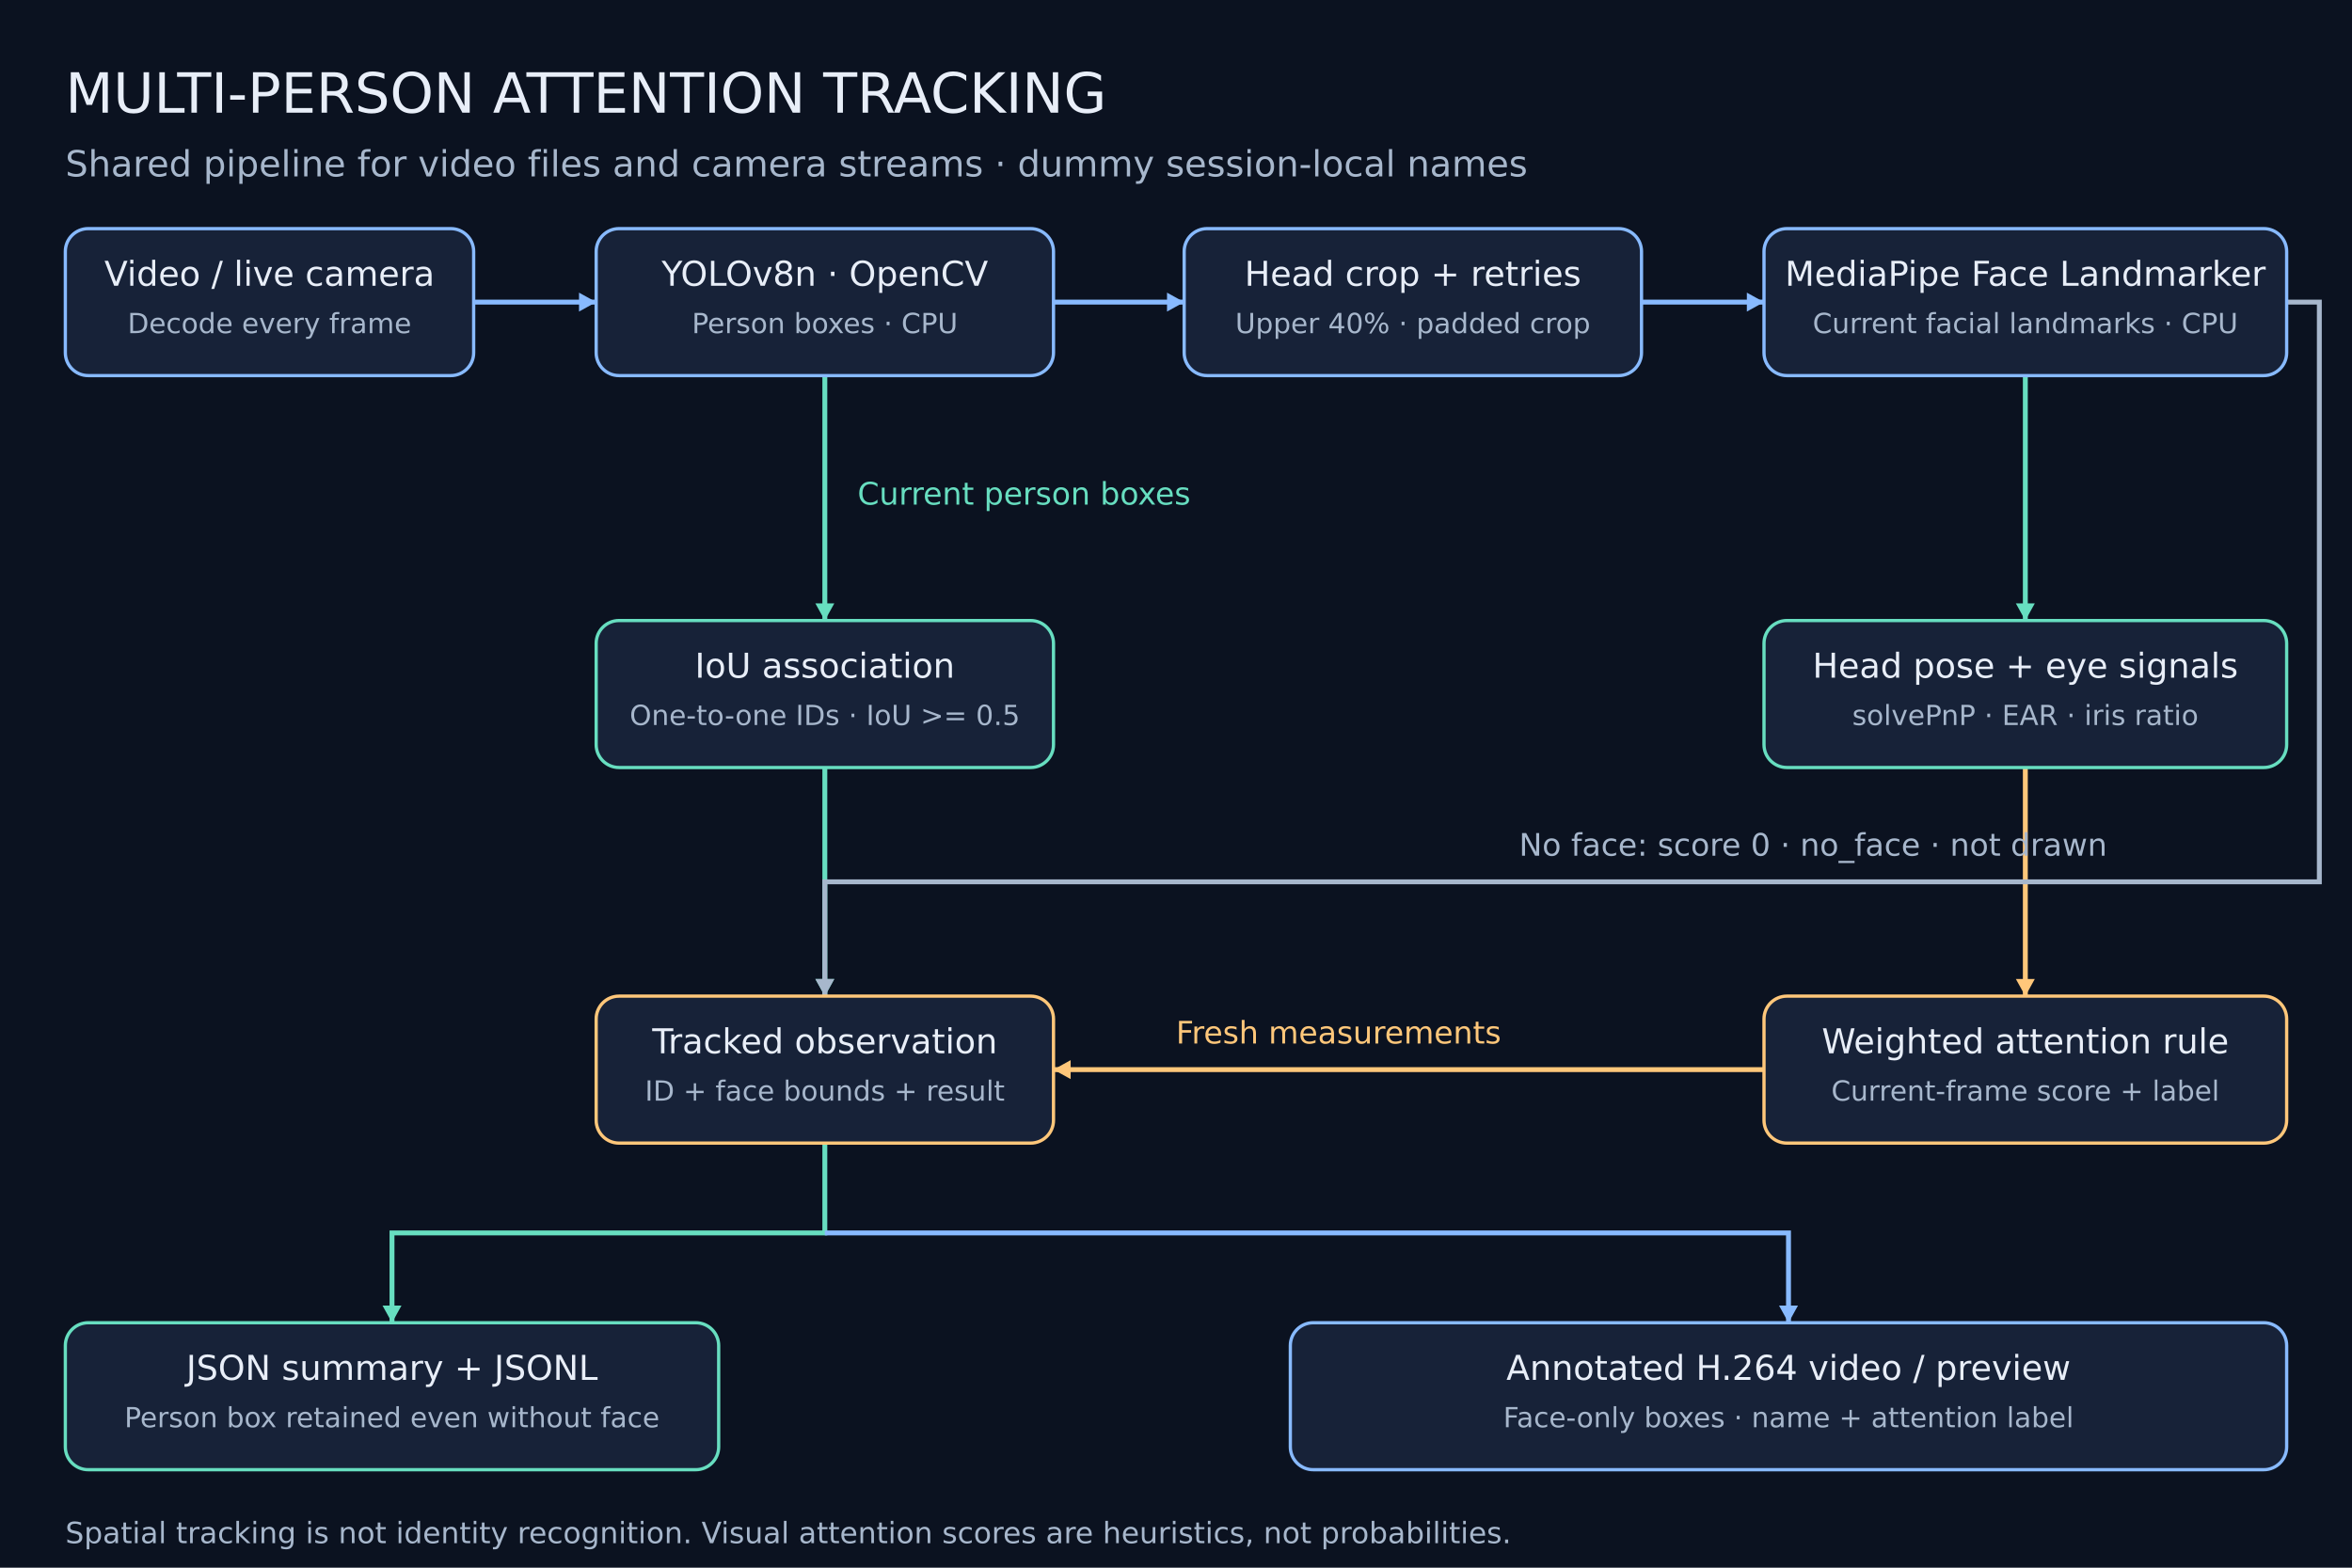
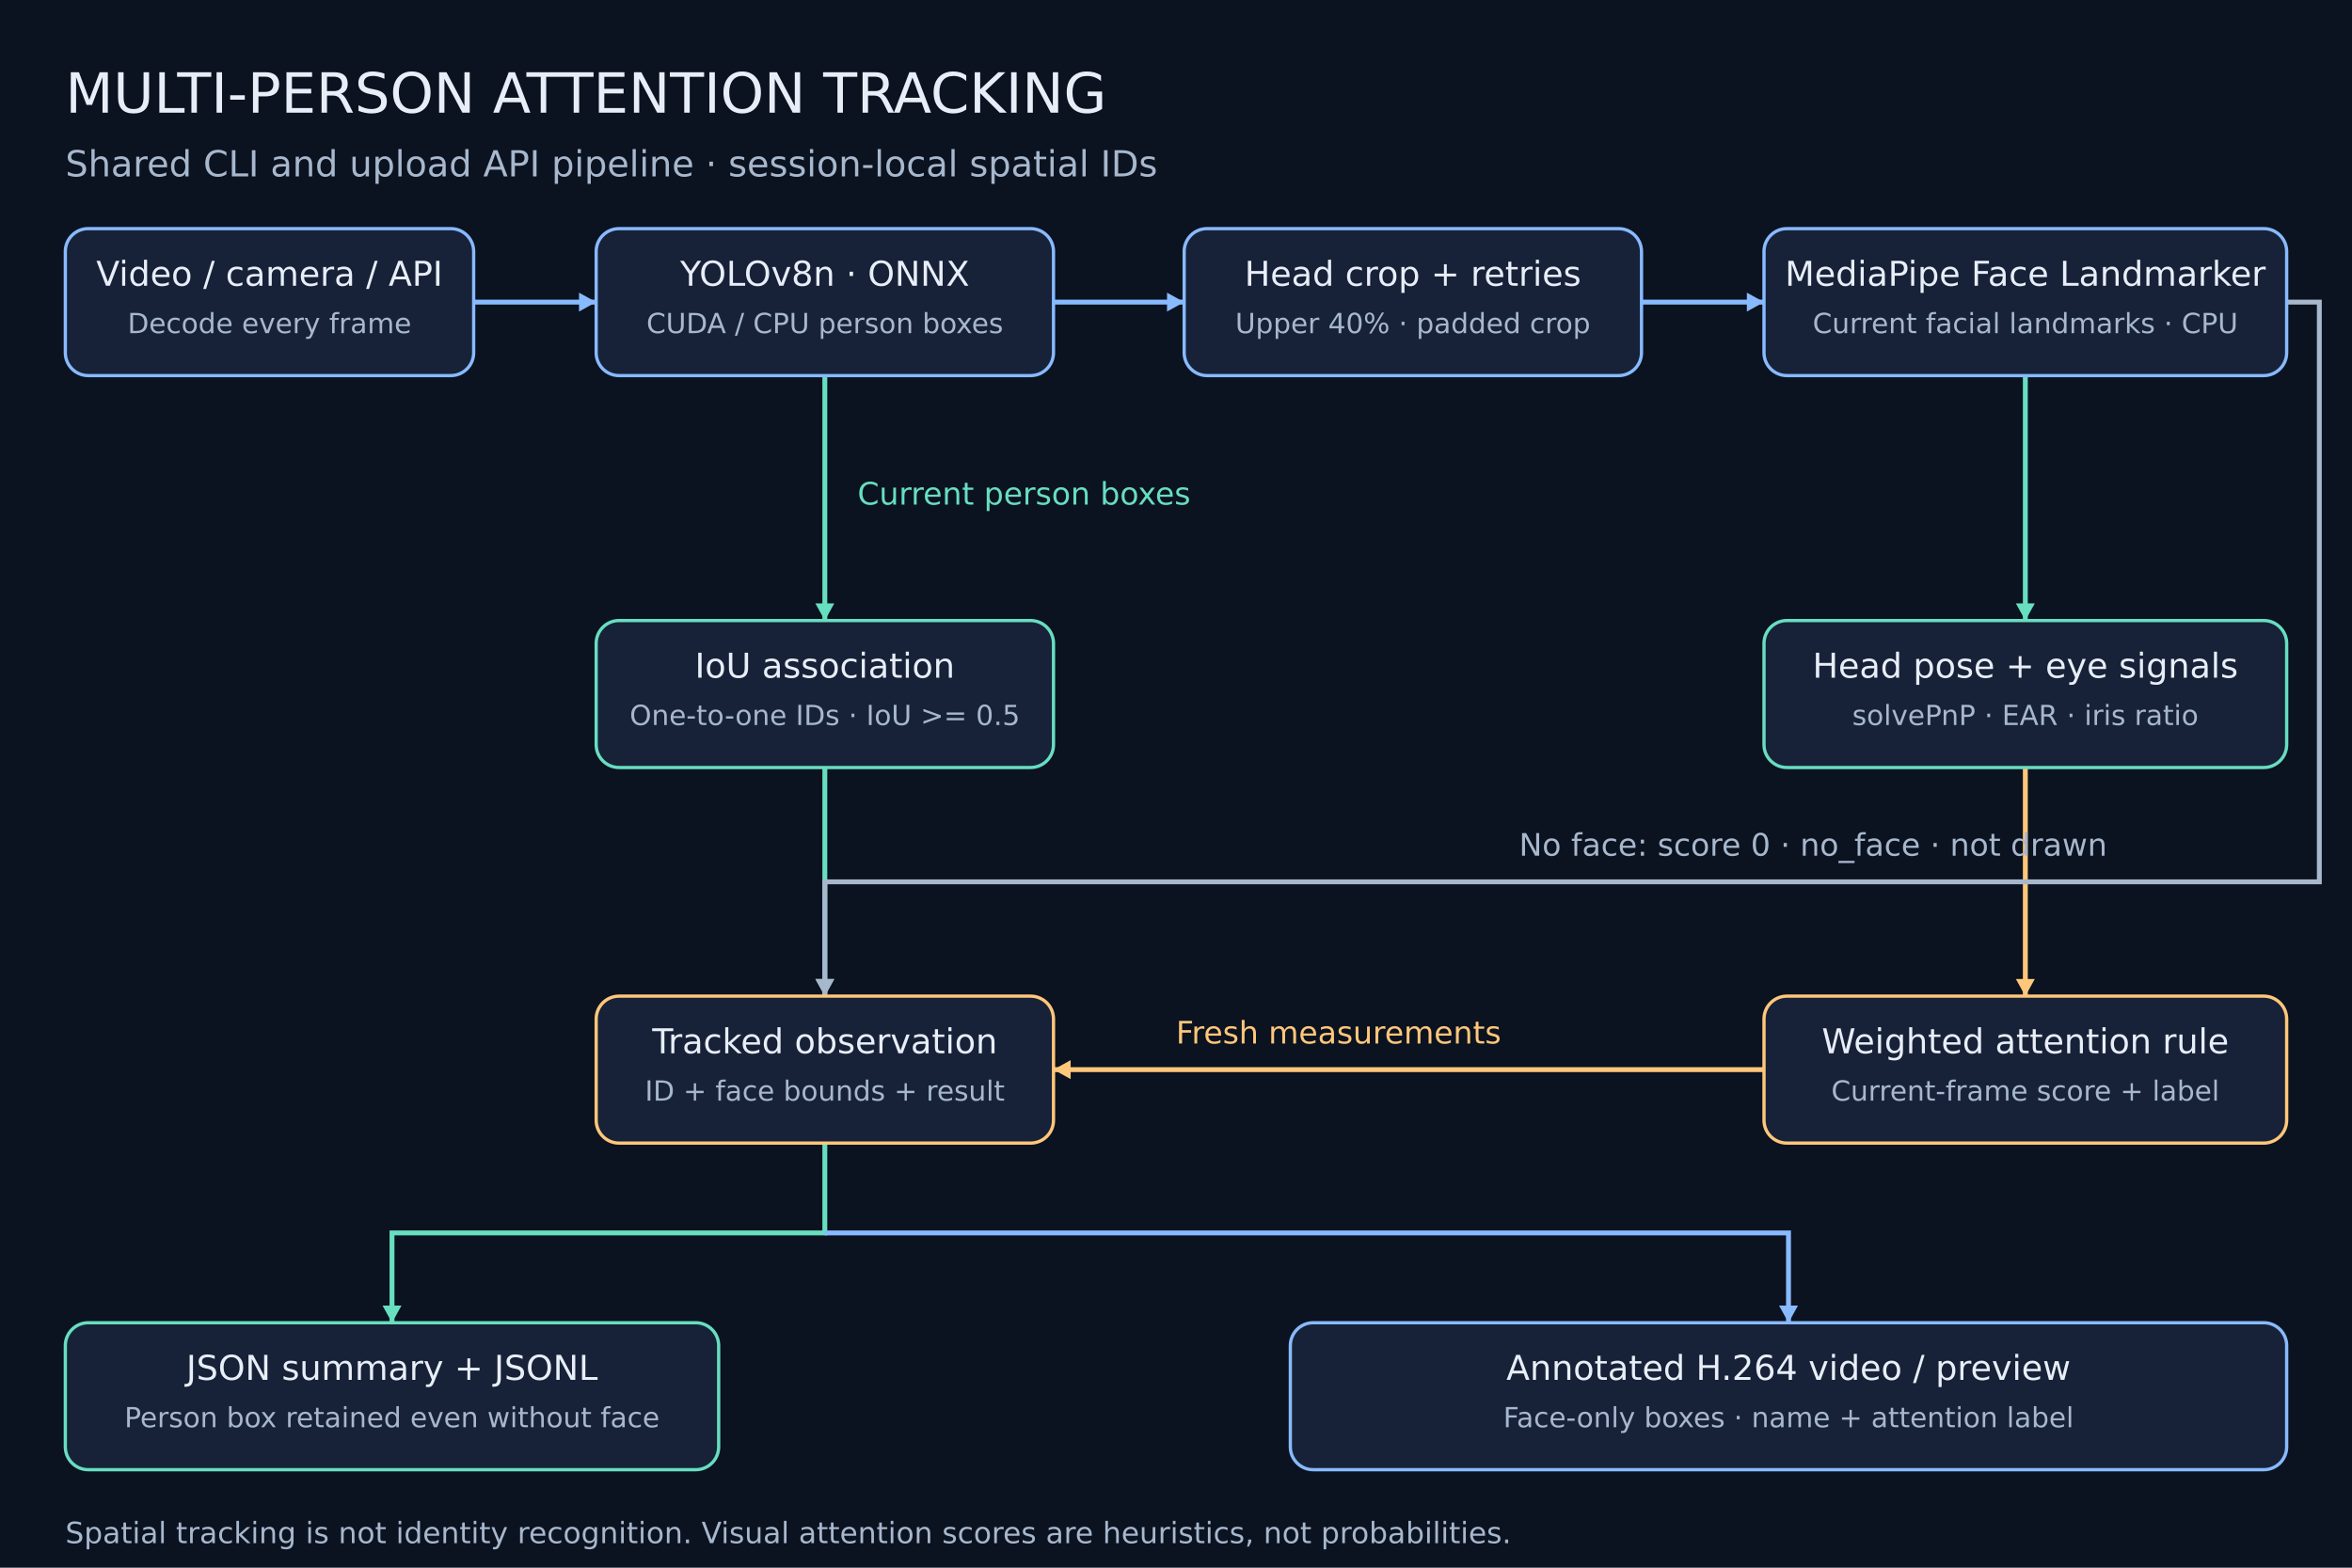
<svg xmlns="http://www.w3.org/2000/svg" width="1440" height="960" viewBox="0 0 1440 960" role="img" aria-labelledby="title desc">
  <rect width="100%" height="100%" fill="#0b1220" />
  <polyline points="290,185 365,185" fill="none" stroke="#88baff" stroke-width="3" />
  <polygon points="365.0,185.0 354.5,190.8 354.5,179.2" fill="#88baff" />
  <polyline points="645,185 725,185" fill="none" stroke="#88baff" stroke-width="3" />
  <polygon points="725.0,185.0 714.5,190.8 714.5,179.2" fill="#88baff" />
  <polyline points="1005,185 1080,185" fill="none" stroke="#88baff" stroke-width="3" />
  <polygon points="1080.0,185.0 1069.5,190.8 1069.5,179.2" fill="#88baff" />
  <polyline points="505,230 505,380" fill="none" stroke="#67dec0" stroke-width="3" />
  <polygon points="505.0,380.0 499.2,369.5 510.8,369.5" fill="#67dec0" />
  <polyline points="1240,230 1240,380" fill="none" stroke="#67dec0" stroke-width="3" />
  <polygon points="1240.0,380.0 1234.2,369.5 1245.8,369.5" fill="#67dec0" />
  <polyline points="1240,470 1240,610" fill="none" stroke="#ffc77a" stroke-width="3" />
  <polygon points="1240.0,610.0 1234.2,599.5 1245.8,599.5" fill="#ffc77a" />
  <polyline points="505,470 505,610" fill="none" stroke="#67dec0" stroke-width="3" />
  <polygon points="505.0,610.0 499.2,599.5 510.8,599.5" fill="#67dec0" />
  <polyline points="1080,655 645,655" fill="none" stroke="#ffc77a" stroke-width="3" />
  <polygon points="645.0,655.0 655.5,649.2 655.5,660.8" fill="#ffc77a" />
  <polyline points="505,700 505,755 240,755 240,810" fill="none" stroke="#67dec0" stroke-width="3" />
  <polygon points="240.0,810.0 234.2,799.5 245.8,799.5" fill="#67dec0" />
  <polyline points="505,755 1095,755 1095,810" fill="none" stroke="#88baff" stroke-width="3" />
  <polygon points="1095.0,810.0 1089.2,799.5 1100.8,799.5" fill="#88baff" />
  <polyline points="1400,185 1420,185 1420,540 505,540 505,610" fill="none" stroke="#a7b7cc" stroke-width="3" />
  <polygon points="505.0,610.0 499.2,599.5 510.8,599.5" fill="#a7b7cc" />
  <rect x="40" y="140" width="250" height="90" rx="14" fill="#172238" stroke="#88baff" stroke-width="2" />
-   <text x="165.0" y="175" text-anchor="middle" fill="#e8eef8" font-family="DejaVu Sans, sans-serif" font-size="21">Video / live camera</text>
+   <text x="165.0" y="175" text-anchor="middle" fill="#e8eef8" font-family="DejaVu Sans, sans-serif" font-size="21">Video / camera / API</text>
  <text x="165.0" y="204" text-anchor="middle" fill="#a7b7cc" font-family="DejaVu Sans, sans-serif" font-size="17">Decode every frame</text>
  <rect x="365" y="140" width="280" height="90" rx="14" fill="#172238" stroke="#88baff" stroke-width="2" />
-   <text x="505.0" y="175" text-anchor="middle" fill="#e8eef8" font-family="DejaVu Sans, sans-serif" font-size="21">YOLOv8n · OpenCV</text>
-   <text x="505.0" y="204" text-anchor="middle" fill="#a7b7cc" font-family="DejaVu Sans, sans-serif" font-size="17">Person boxes · CPU</text>
+   <text x="505.0" y="175" text-anchor="middle" fill="#e8eef8" font-family="DejaVu Sans, sans-serif" font-size="21">YOLOv8n · ONNX</text>
+   <text x="505.0" y="204" text-anchor="middle" fill="#a7b7cc" font-family="DejaVu Sans, sans-serif" font-size="17">CUDA / CPU person boxes</text>
  <rect x="725" y="140" width="280" height="90" rx="14" fill="#172238" stroke="#88baff" stroke-width="2" />
  <text x="865.0" y="175" text-anchor="middle" fill="#e8eef8" font-family="DejaVu Sans, sans-serif" font-size="21">Head crop + retries</text>
  <text x="865.0" y="204" text-anchor="middle" fill="#a7b7cc" font-family="DejaVu Sans, sans-serif" font-size="17">Upper 40% · padded crop</text>
  <rect x="1080" y="140" width="320" height="90" rx="14" fill="#172238" stroke="#88baff" stroke-width="2" />
  <text x="1240.0" y="175" text-anchor="middle" fill="#e8eef8" font-family="DejaVu Sans, sans-serif" font-size="21">MediaPipe Face Landmarker</text>
  <text x="1240.0" y="204" text-anchor="middle" fill="#a7b7cc" font-family="DejaVu Sans, sans-serif" font-size="17">Current facial landmarks · CPU</text>
  <rect x="365" y="380" width="280" height="90" rx="14" fill="#172238" stroke="#67dec0" stroke-width="2" />
  <text x="505.0" y="415" text-anchor="middle" fill="#e8eef8" font-family="DejaVu Sans, sans-serif" font-size="21">IoU association</text>
  <text x="505.0" y="444" text-anchor="middle" fill="#a7b7cc" font-family="DejaVu Sans, sans-serif" font-size="17">One-to-one IDs · IoU &gt;= 0.5</text>
  <rect x="1080" y="380" width="320" height="90" rx="14" fill="#172238" stroke="#67dec0" stroke-width="2" />
  <text x="1240.0" y="415" text-anchor="middle" fill="#e8eef8" font-family="DejaVu Sans, sans-serif" font-size="21">Head pose + eye signals</text>
  <text x="1240.0" y="444" text-anchor="middle" fill="#a7b7cc" font-family="DejaVu Sans, sans-serif" font-size="17">solvePnP · EAR · iris ratio</text>
  <rect x="1080" y="610" width="320" height="90" rx="14" fill="#172238" stroke="#ffc77a" stroke-width="2" />
  <text x="1240.0" y="645" text-anchor="middle" fill="#e8eef8" font-family="DejaVu Sans, sans-serif" font-size="21">Weighted attention rule</text>
  <text x="1240.0" y="674" text-anchor="middle" fill="#a7b7cc" font-family="DejaVu Sans, sans-serif" font-size="17">Current-frame score + label</text>
  <rect x="365" y="610" width="280" height="90" rx="14" fill="#172238" stroke="#ffc77a" stroke-width="2" />
  <text x="505.0" y="645" text-anchor="middle" fill="#e8eef8" font-family="DejaVu Sans, sans-serif" font-size="21">Tracked observation</text>
  <text x="505.0" y="674" text-anchor="middle" fill="#a7b7cc" font-family="DejaVu Sans, sans-serif" font-size="17">ID + face bounds + result</text>
  <rect x="40" y="810" width="400" height="90" rx="14" fill="#172238" stroke="#67dec0" stroke-width="2" />
  <text x="240.0" y="845" text-anchor="middle" fill="#e8eef8" font-family="DejaVu Sans, sans-serif" font-size="21">JSON summary + JSONL</text>
  <text x="240.0" y="874" text-anchor="middle" fill="#a7b7cc" font-family="DejaVu Sans, sans-serif" font-size="17">Person box retained even without face</text>
  <rect x="790" y="810" width="610" height="90" rx="14" fill="#172238" stroke="#88baff" stroke-width="2" />
  <text x="1095.0" y="845" text-anchor="middle" fill="#e8eef8" font-family="DejaVu Sans, sans-serif" font-size="21">Annotated H.264 video / preview</text>
  <text x="1095.0" y="874" text-anchor="middle" fill="#a7b7cc" font-family="DejaVu Sans, sans-serif" font-size="17">Face-only boxes · name + attention label</text>
  <text x="40" y="69" fill="#e8eef8" font-family="DejaVu Sans, sans-serif" font-size="34">MULTI-PERSON ATTENTION TRACKING</text>
-   <text x="40" y="108" fill="#a7b7cc" font-family="DejaVu Sans, sans-serif" font-size="22">Shared pipeline for video files and camera streams · dummy session-local names</text>
+   <text x="40" y="108" fill="#a7b7cc" font-family="DejaVu Sans, sans-serif" font-size="22">Shared CLI and upload API pipeline · session-local spatial IDs</text>
  <text x="525" y="309" fill="#67dec0" font-family="DejaVu Sans, sans-serif" font-size="19">Current person boxes</text>
  <text x="930" y="524" fill="#a7b7cc" font-family="DejaVu Sans, sans-serif" font-size="19">No face: score 0 · no_face · not drawn</text>
  <text x="720" y="639" fill="#ffc77a" font-family="DejaVu Sans, sans-serif" font-size="19">Fresh measurements</text>
  <text x="40" y="945" fill="#a7b7cc" font-family="DejaVu Sans, sans-serif" font-size="18">Spatial tracking is not identity recognition. Visual attention scores are heuristics, not probabilities.</text>
</svg>
